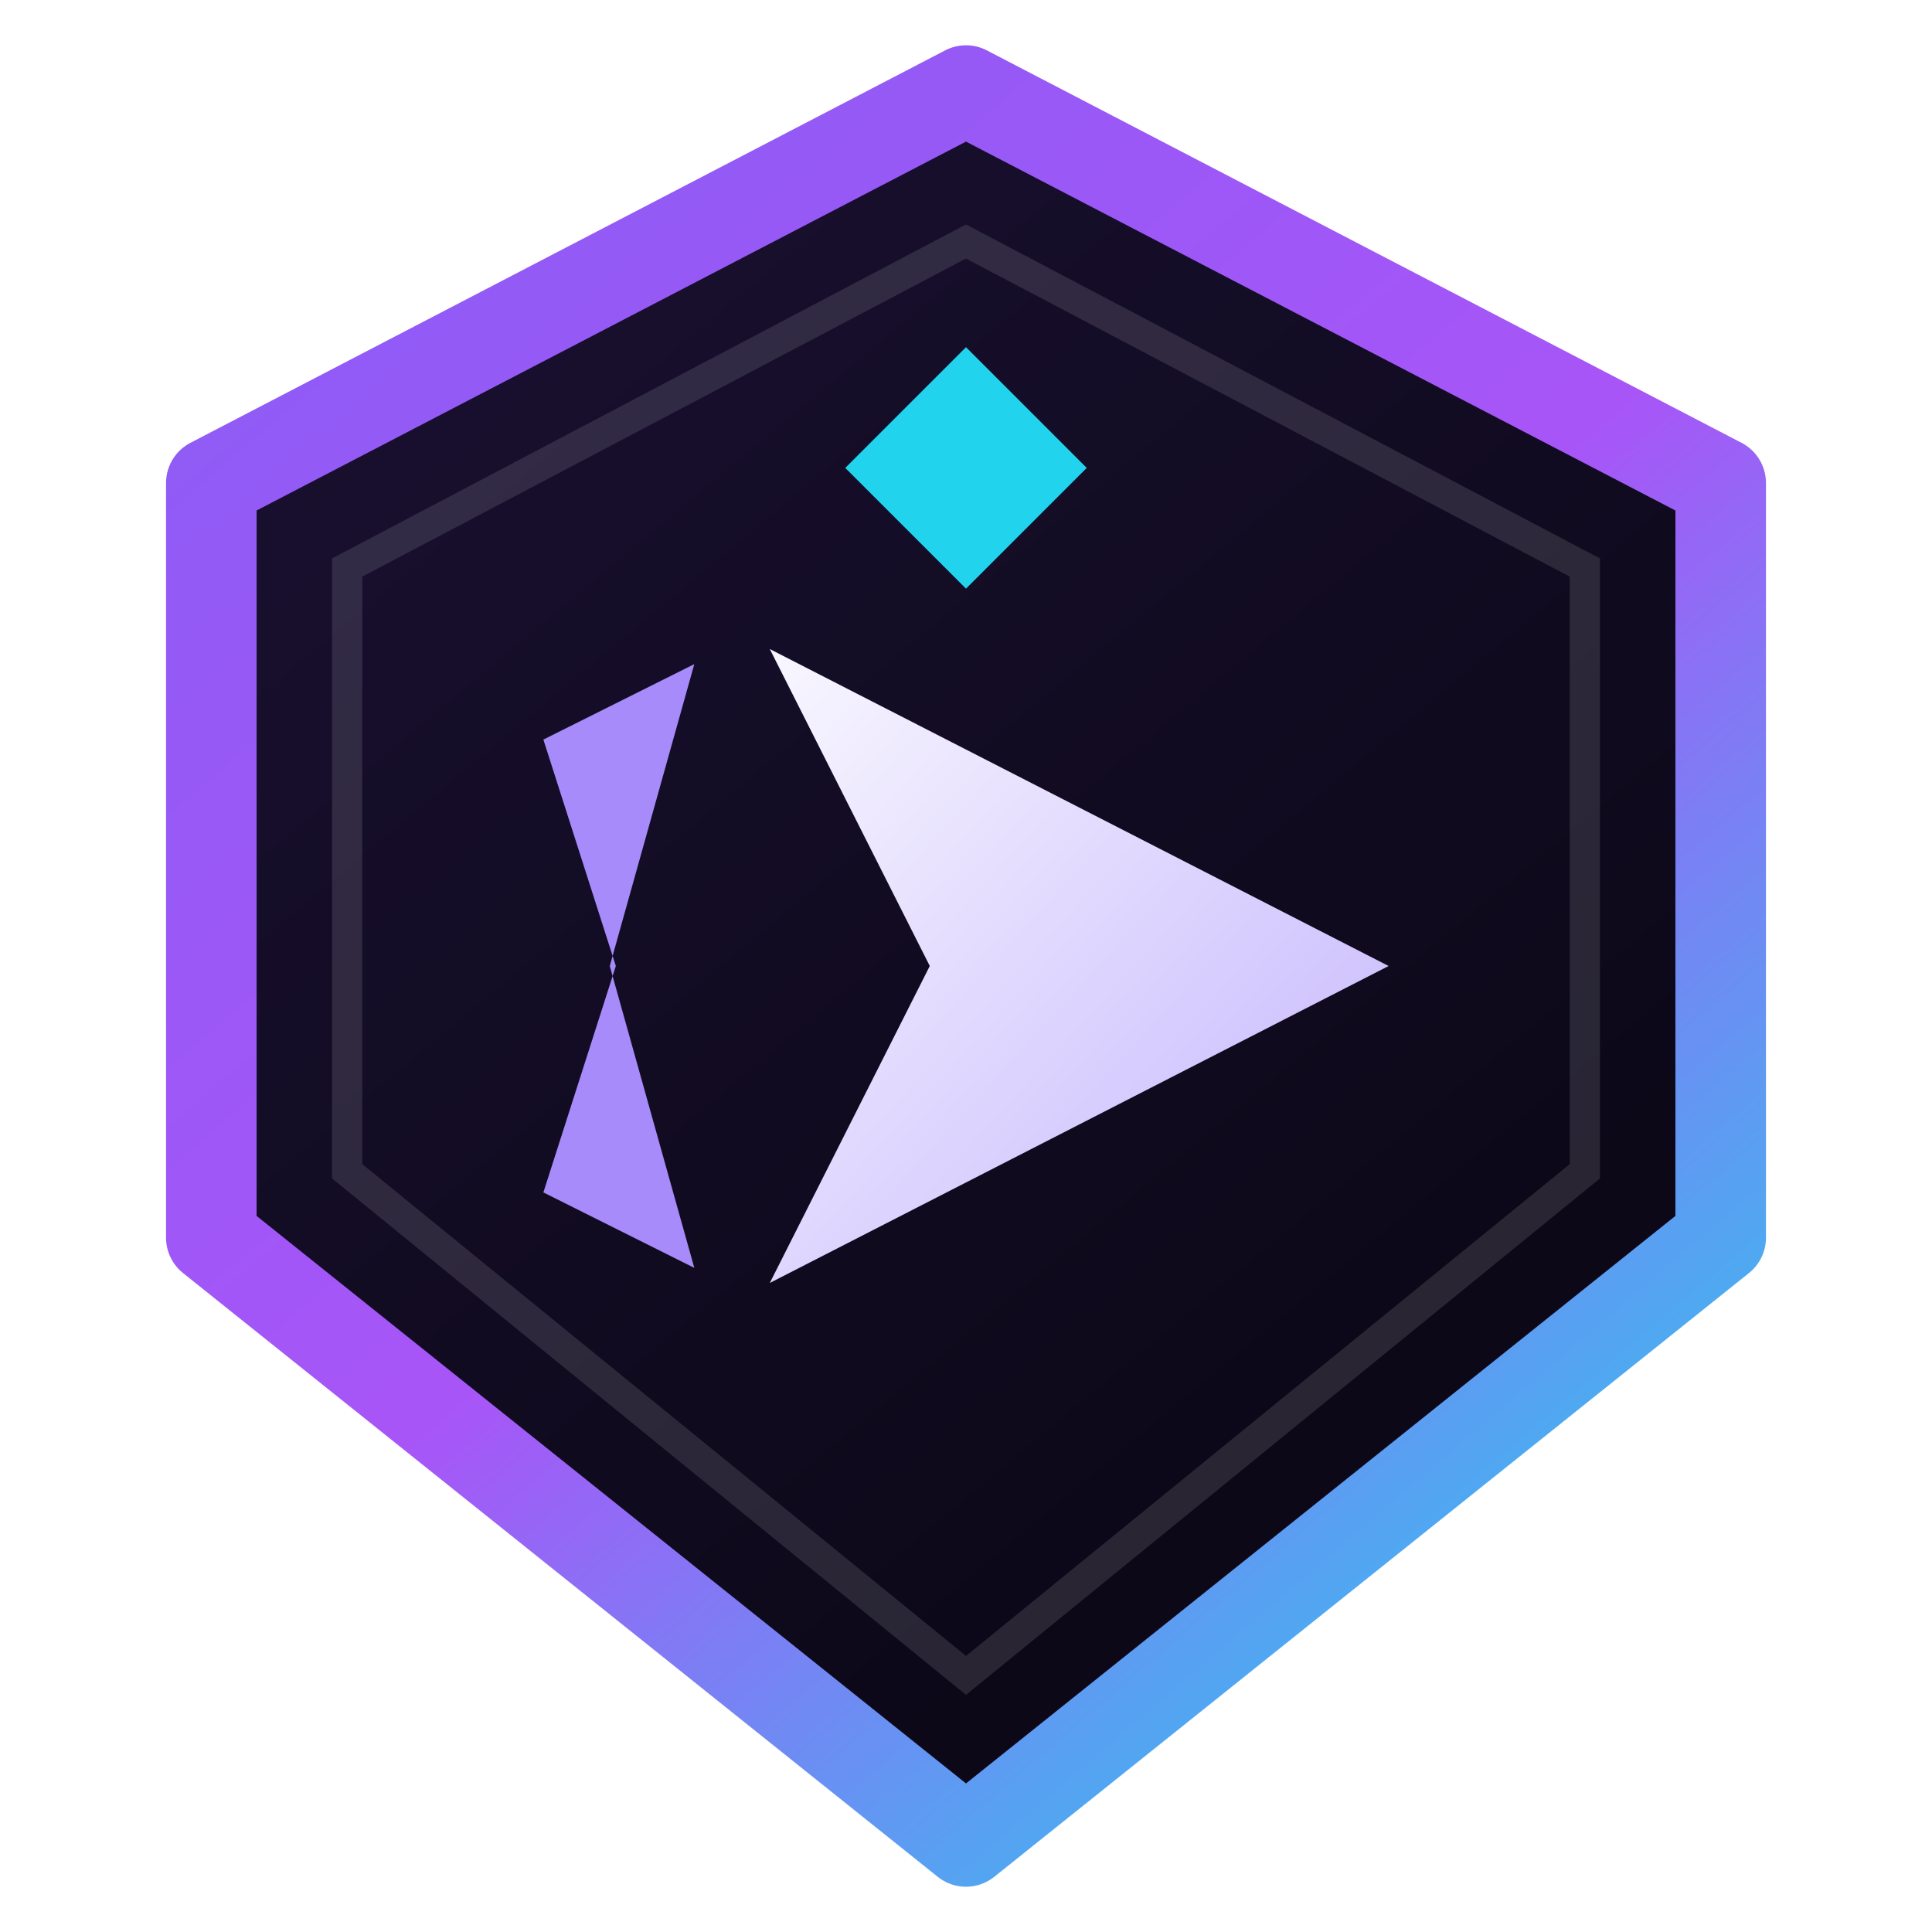
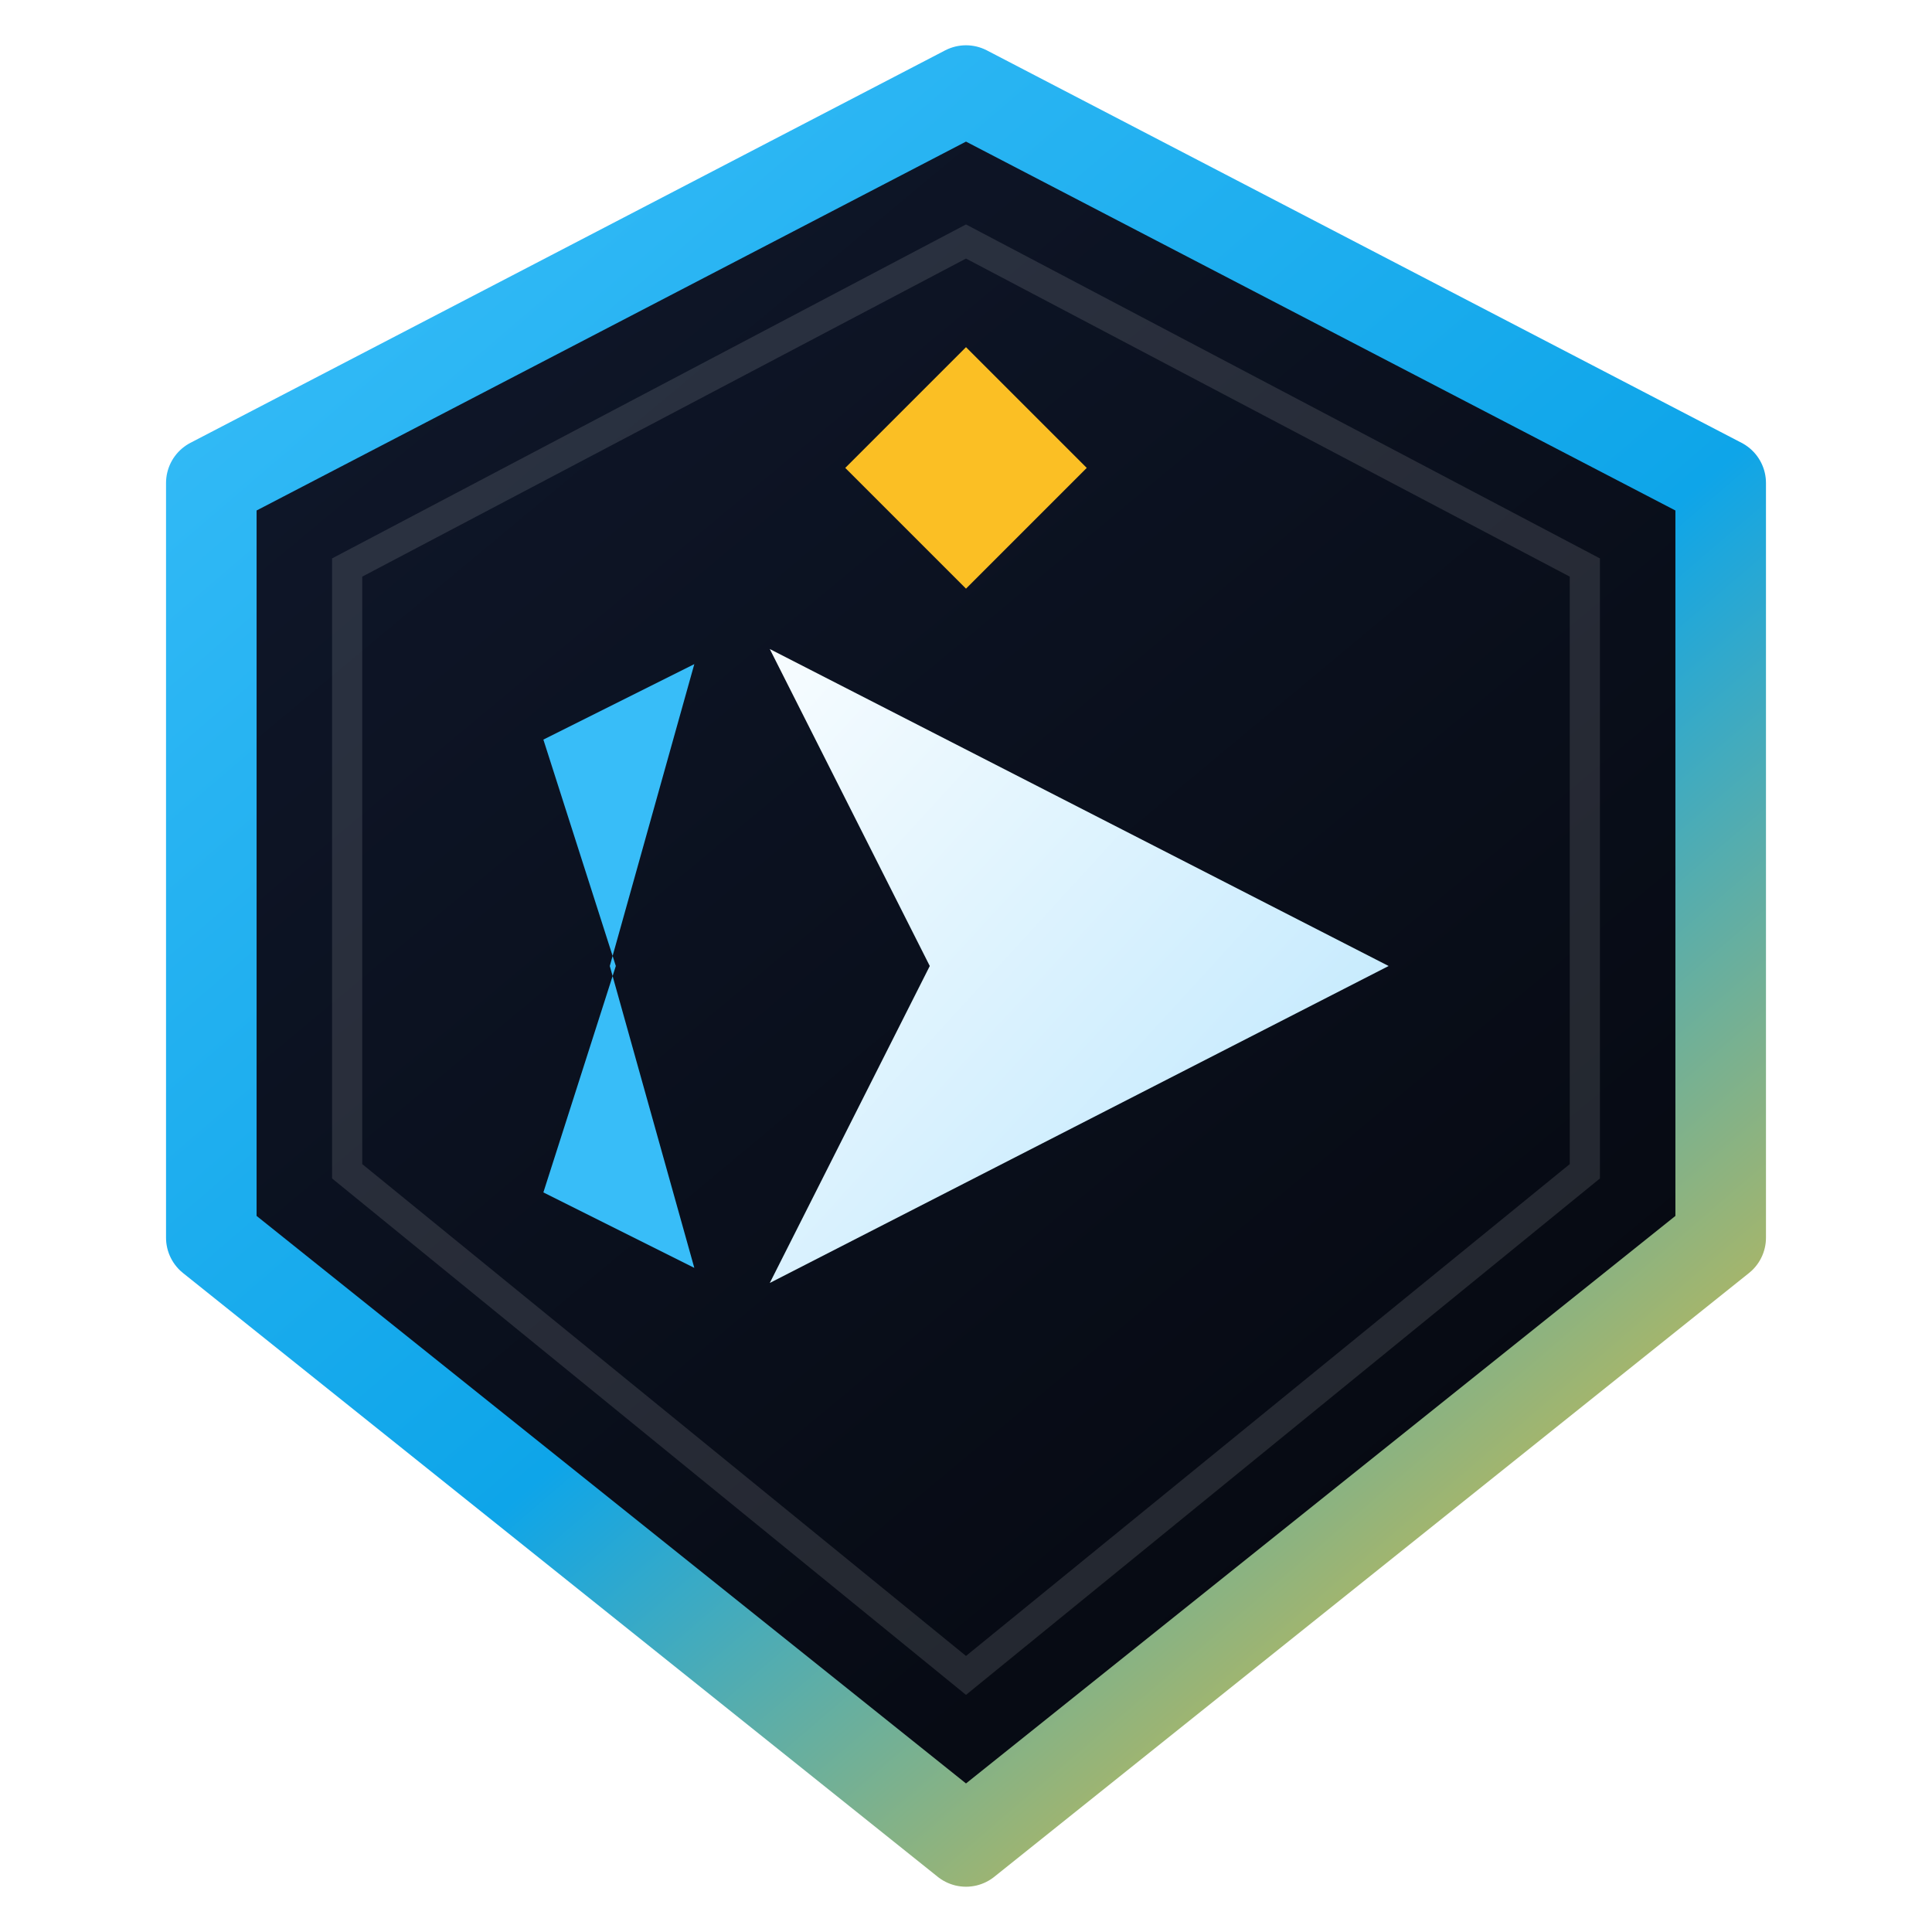
<svg xmlns="http://www.w3.org/2000/svg" viewBox="0 0 64 64" fill="none">
  <defs>
    <linearGradient id="pmShieldGrad" x1="8" y1="4" x2="56" y2="60" gradientUnits="userSpaceOnUse">
-       <stop offset="0%" stop-color="#8b5cf6" />
-       <stop offset="50%" stop-color="#a855f7" />
-       <stop offset="100%" stop-color="#22d3ee" />
+       <stop offset="0%" stop-color="#38bdf8" />
+       <stop offset="55%" stop-color="#0ea5e9" />
+       <stop offset="100%" stop-color="#fbbf24" />
    </linearGradient>
    <linearGradient id="pmCoreGrad" x1="12" y1="8" x2="52" y2="56" gradientUnits="userSpaceOnUse">
-       <stop offset="0%" stop-color="#191030" />
-       <stop offset="100%" stop-color="#090612" />
+       <stop offset="0%" stop-color="#0f172a" />
+       <stop offset="100%" stop-color="#05080f" />
    </linearGradient>
    <linearGradient id="pmWingGrad" x1="22" y1="20" x2="46" y2="42" gradientUnits="userSpaceOnUse">
      <stop offset="0%" stop-color="#ffffff" />
-       <stop offset="100%" stop-color="#c4b5fd" />
+       <stop offset="100%" stop-color="#bae6fd" />
    </linearGradient>
  </defs>
  <path d="M32 3L57 16V41L32 61L7 41V16L32 3Z" fill="url(#pmCoreGrad)" stroke="url(#pmShieldGrad)" stroke-width="3" stroke-linejoin="round" />
  <path d="M32 8L52.5 18.8V38.8L32 55.5L11.5 38.8V18.8L32 8Z" stroke="rgba(255,255,255,0.12)" stroke-width="1" />
-   <path d="M32 11.5L36 15.5L32 19.5L28 15.5L32 11.5Z" fill="#22d3ee" />
+   <path d="M32 11.5L36 15.5L32 19.5L28 15.5L32 11.5Z" fill="#fbbf24" />
  <path d="M25.5 21.5L46 32L25.5 42.5L30.8 32L25.5 21.5Z" fill="url(#pmWingGrad)" />
-   <path d="M18 24.5L23 22L20.2 32L23 42L18 39.5L20.4 32L18 24.5Z" fill="#a78bfa" />
+   <path d="M18 24.5L23 22L20.2 32L23 42L18 39.5L20.4 32L18 24.5Z" fill="#38bdf8" />
</svg>
